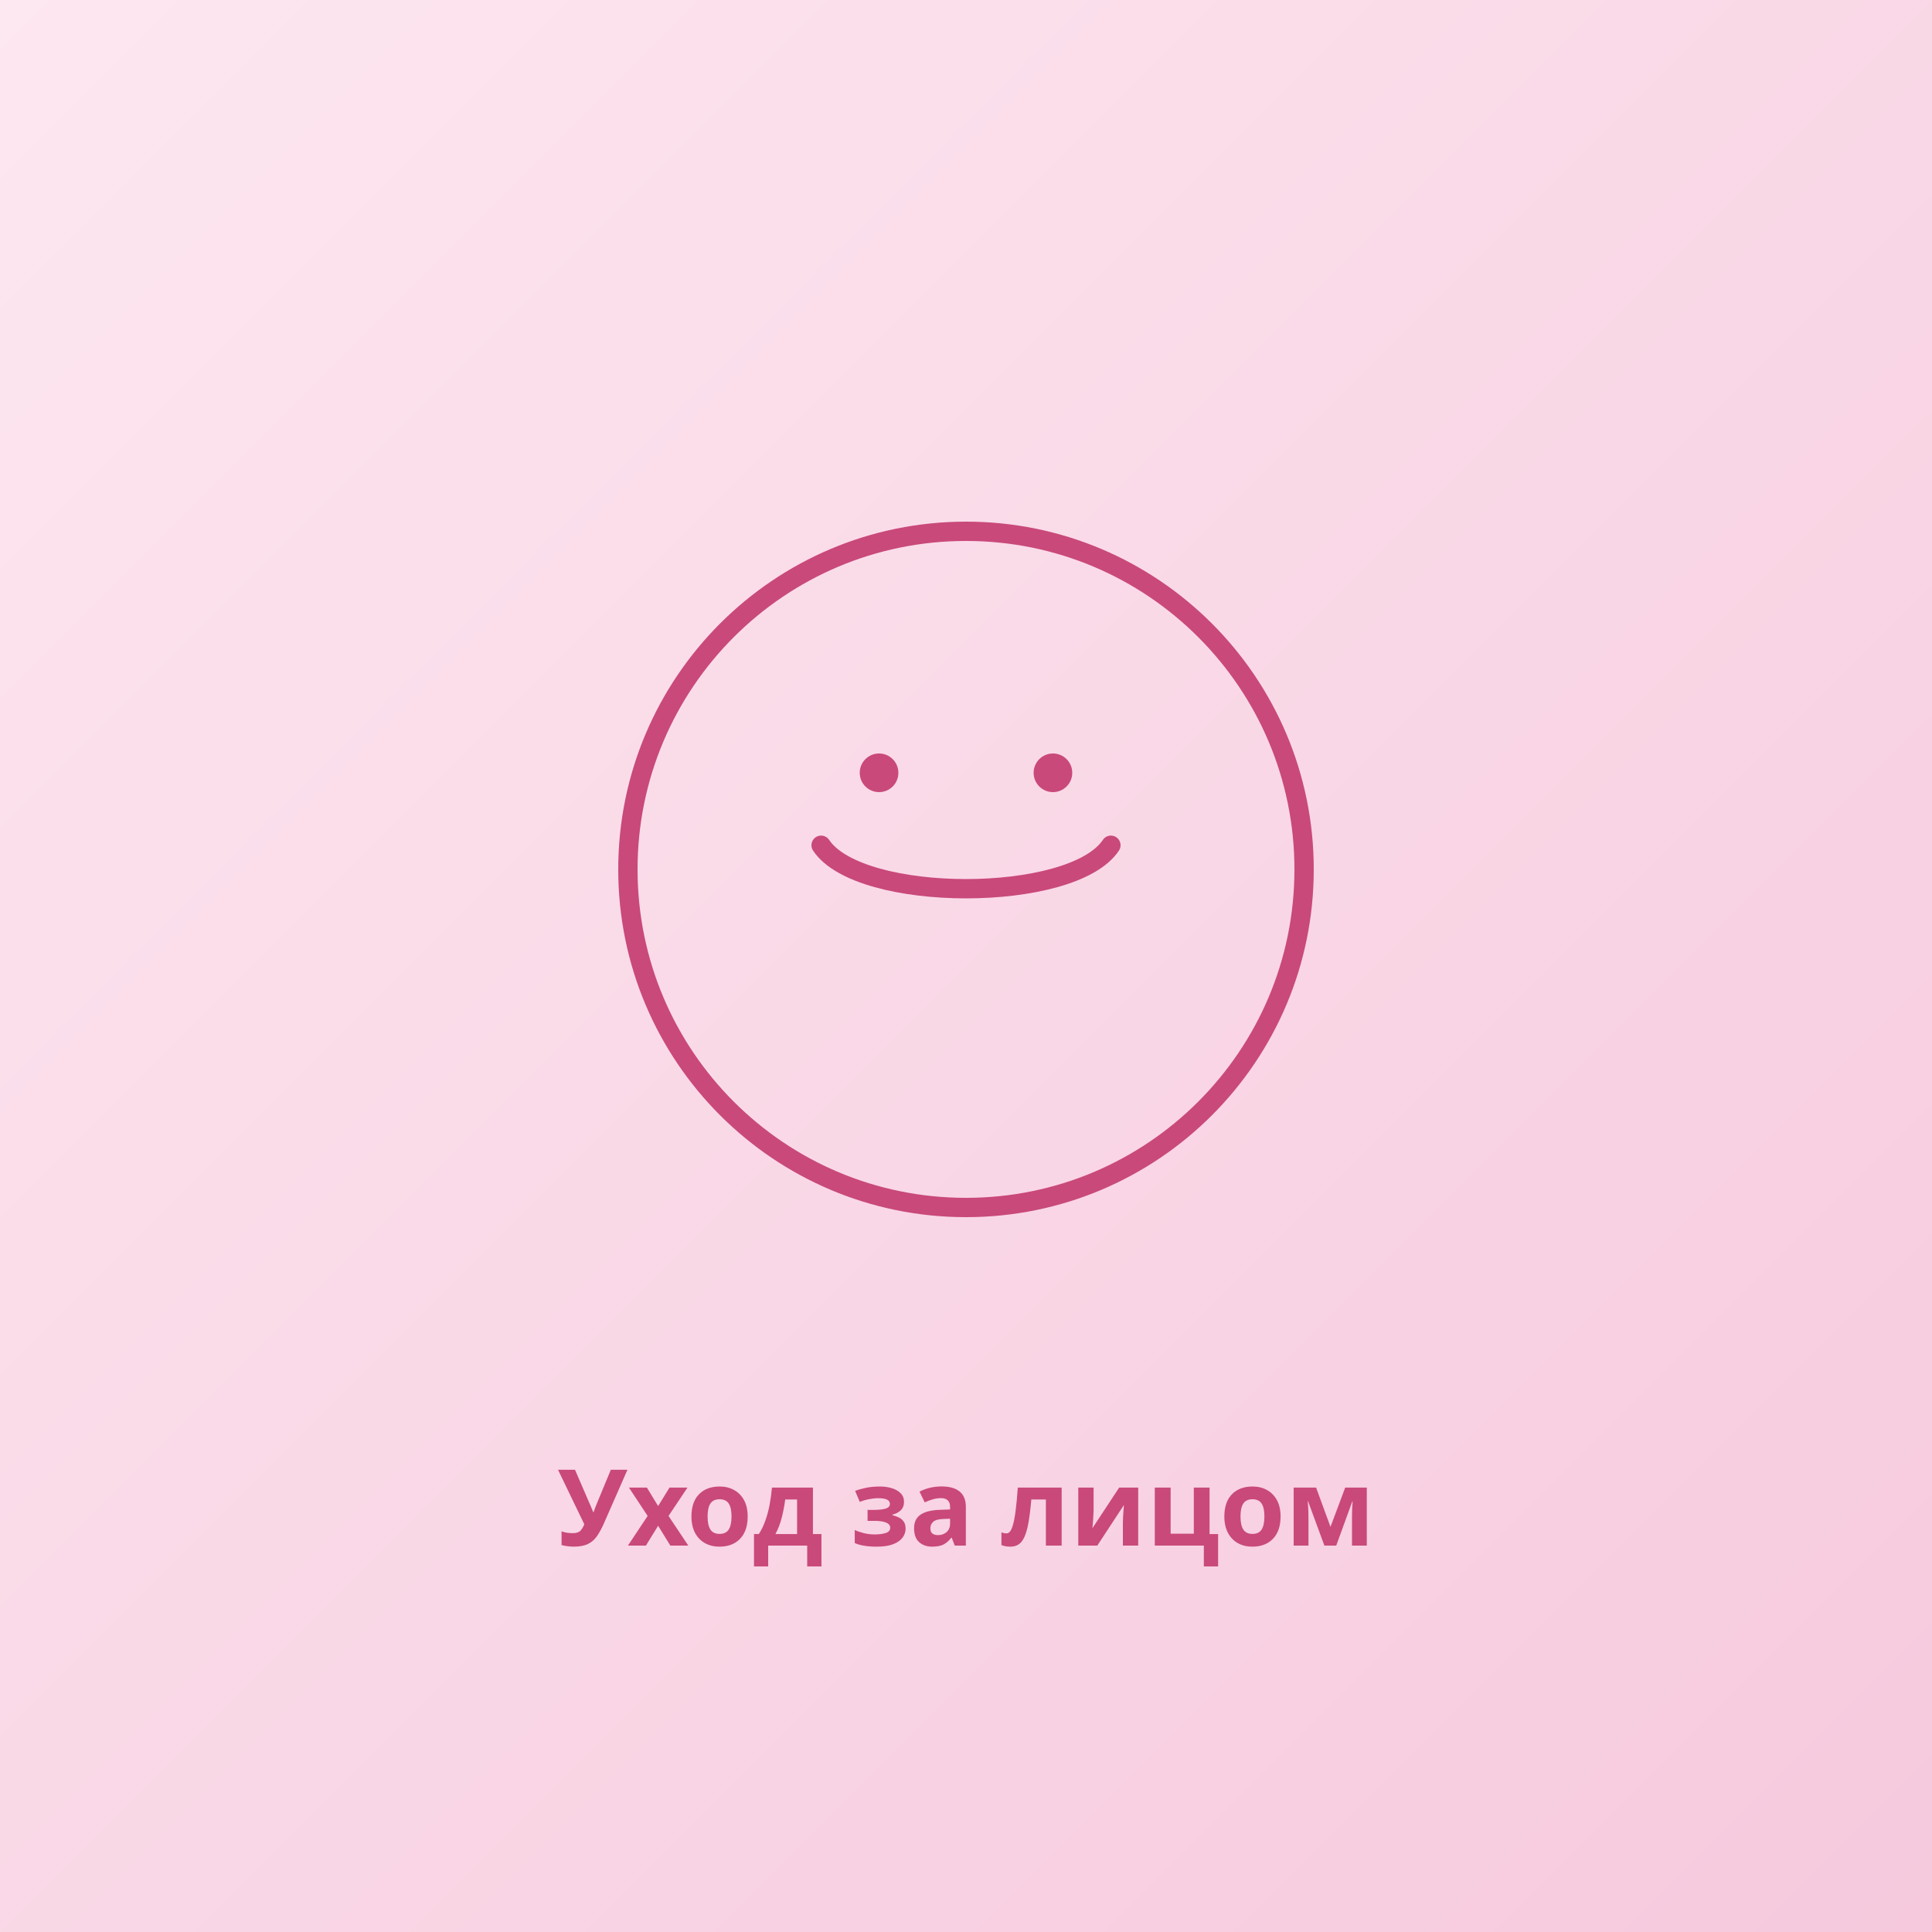
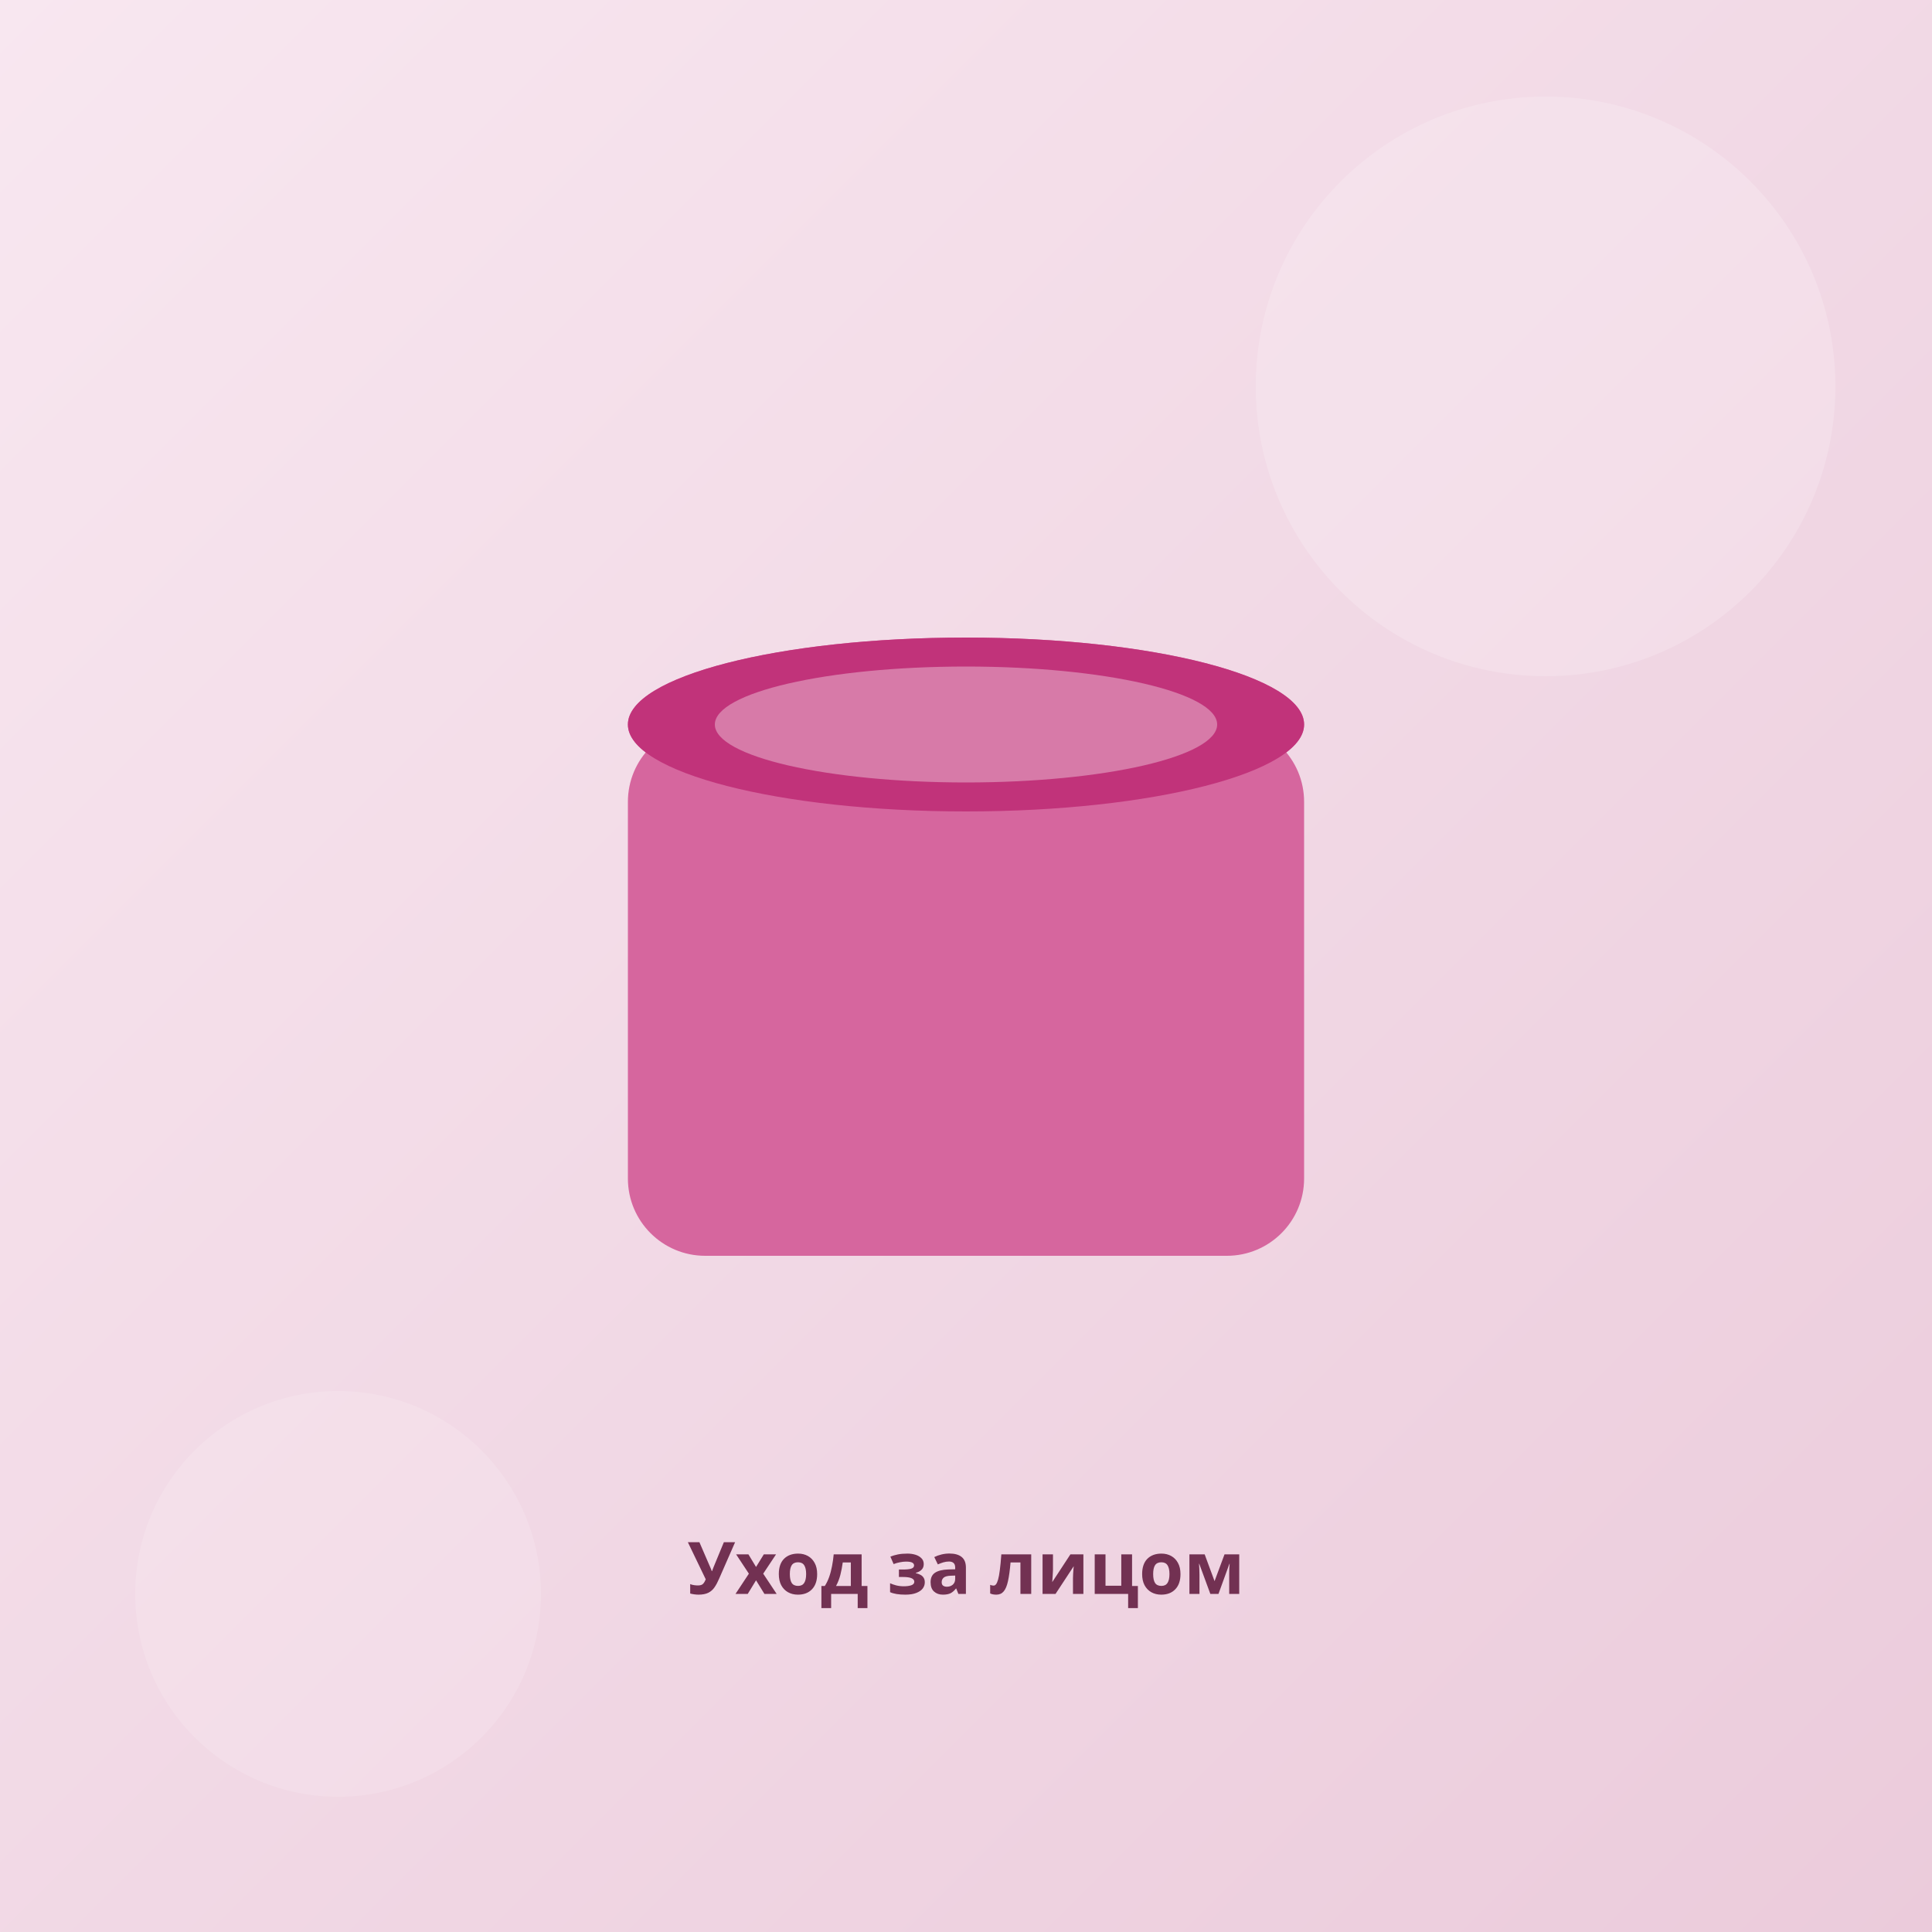
<svg xmlns="http://www.w3.org/2000/svg" viewBox="0 0 400 400" width="400" height="400" role="img" aria-label="Уход за лицом">
  <defs>
    <linearGradient id="g" x1="0" y1="0" x2="1" y2="1">
-       <stop offset="0" stop-color="#fde7f0" />
-       <stop offset="1" stop-color="#f6c9dd" />
+       <stop offset="0" stop-color="hsl(330 55% 94%)" />
+       <stop offset="1" stop-color="hsl(330 45% 86%)" />
    </linearGradient>
  </defs>
  <rect width="400" height="400" fill="url(#g)" />
-   <circle cx="200" cy="180" r="70" fill="none" stroke="#c9497a" stroke-width="4" />
-   <path d="M170 175c8 12 52 12 60 0" fill="none" stroke="#c9497a" stroke-width="4" stroke-linecap="round" />
-   <circle cx="182" cy="160" r="4" fill="#c9497a" />
-   <circle cx="218" cy="160" r="4" fill="#c9497a" />
-   <text x="200" y="320" text-anchor="middle" font-family="system-ui, sans-serif" font-size="22" font-weight="600" fill="#c9497a">Уход за лицом</text>
+   <circle cx="320" cy="80" r="60" fill="#ffffff" opacity="0.18" />
+   <circle cx="70" cy="330" r="42" fill="#ffffff" opacity="0.14" />
+   <ellipse cx="200" cy="150" rx="70" ry="18" fill="hsl(330 58% 62%)" />
+   <rect x="130" y="150" width="140" height="110" rx="16" fill="hsl(330 58% 62%)" />
+   <ellipse cx="200" cy="150" rx="70" ry="18" fill="hsl(330 58% 48%)" />
+   <ellipse cx="200" cy="150" rx="52" ry="12" fill="#ffffff" opacity="0.35" />
+   <text x="200" y="330" text-anchor="middle" font-family="system-ui, sans-serif" font-size="15" font-weight="600" fill="hsl(330 40% 32%)">Уход за лицом</text>
</svg>
